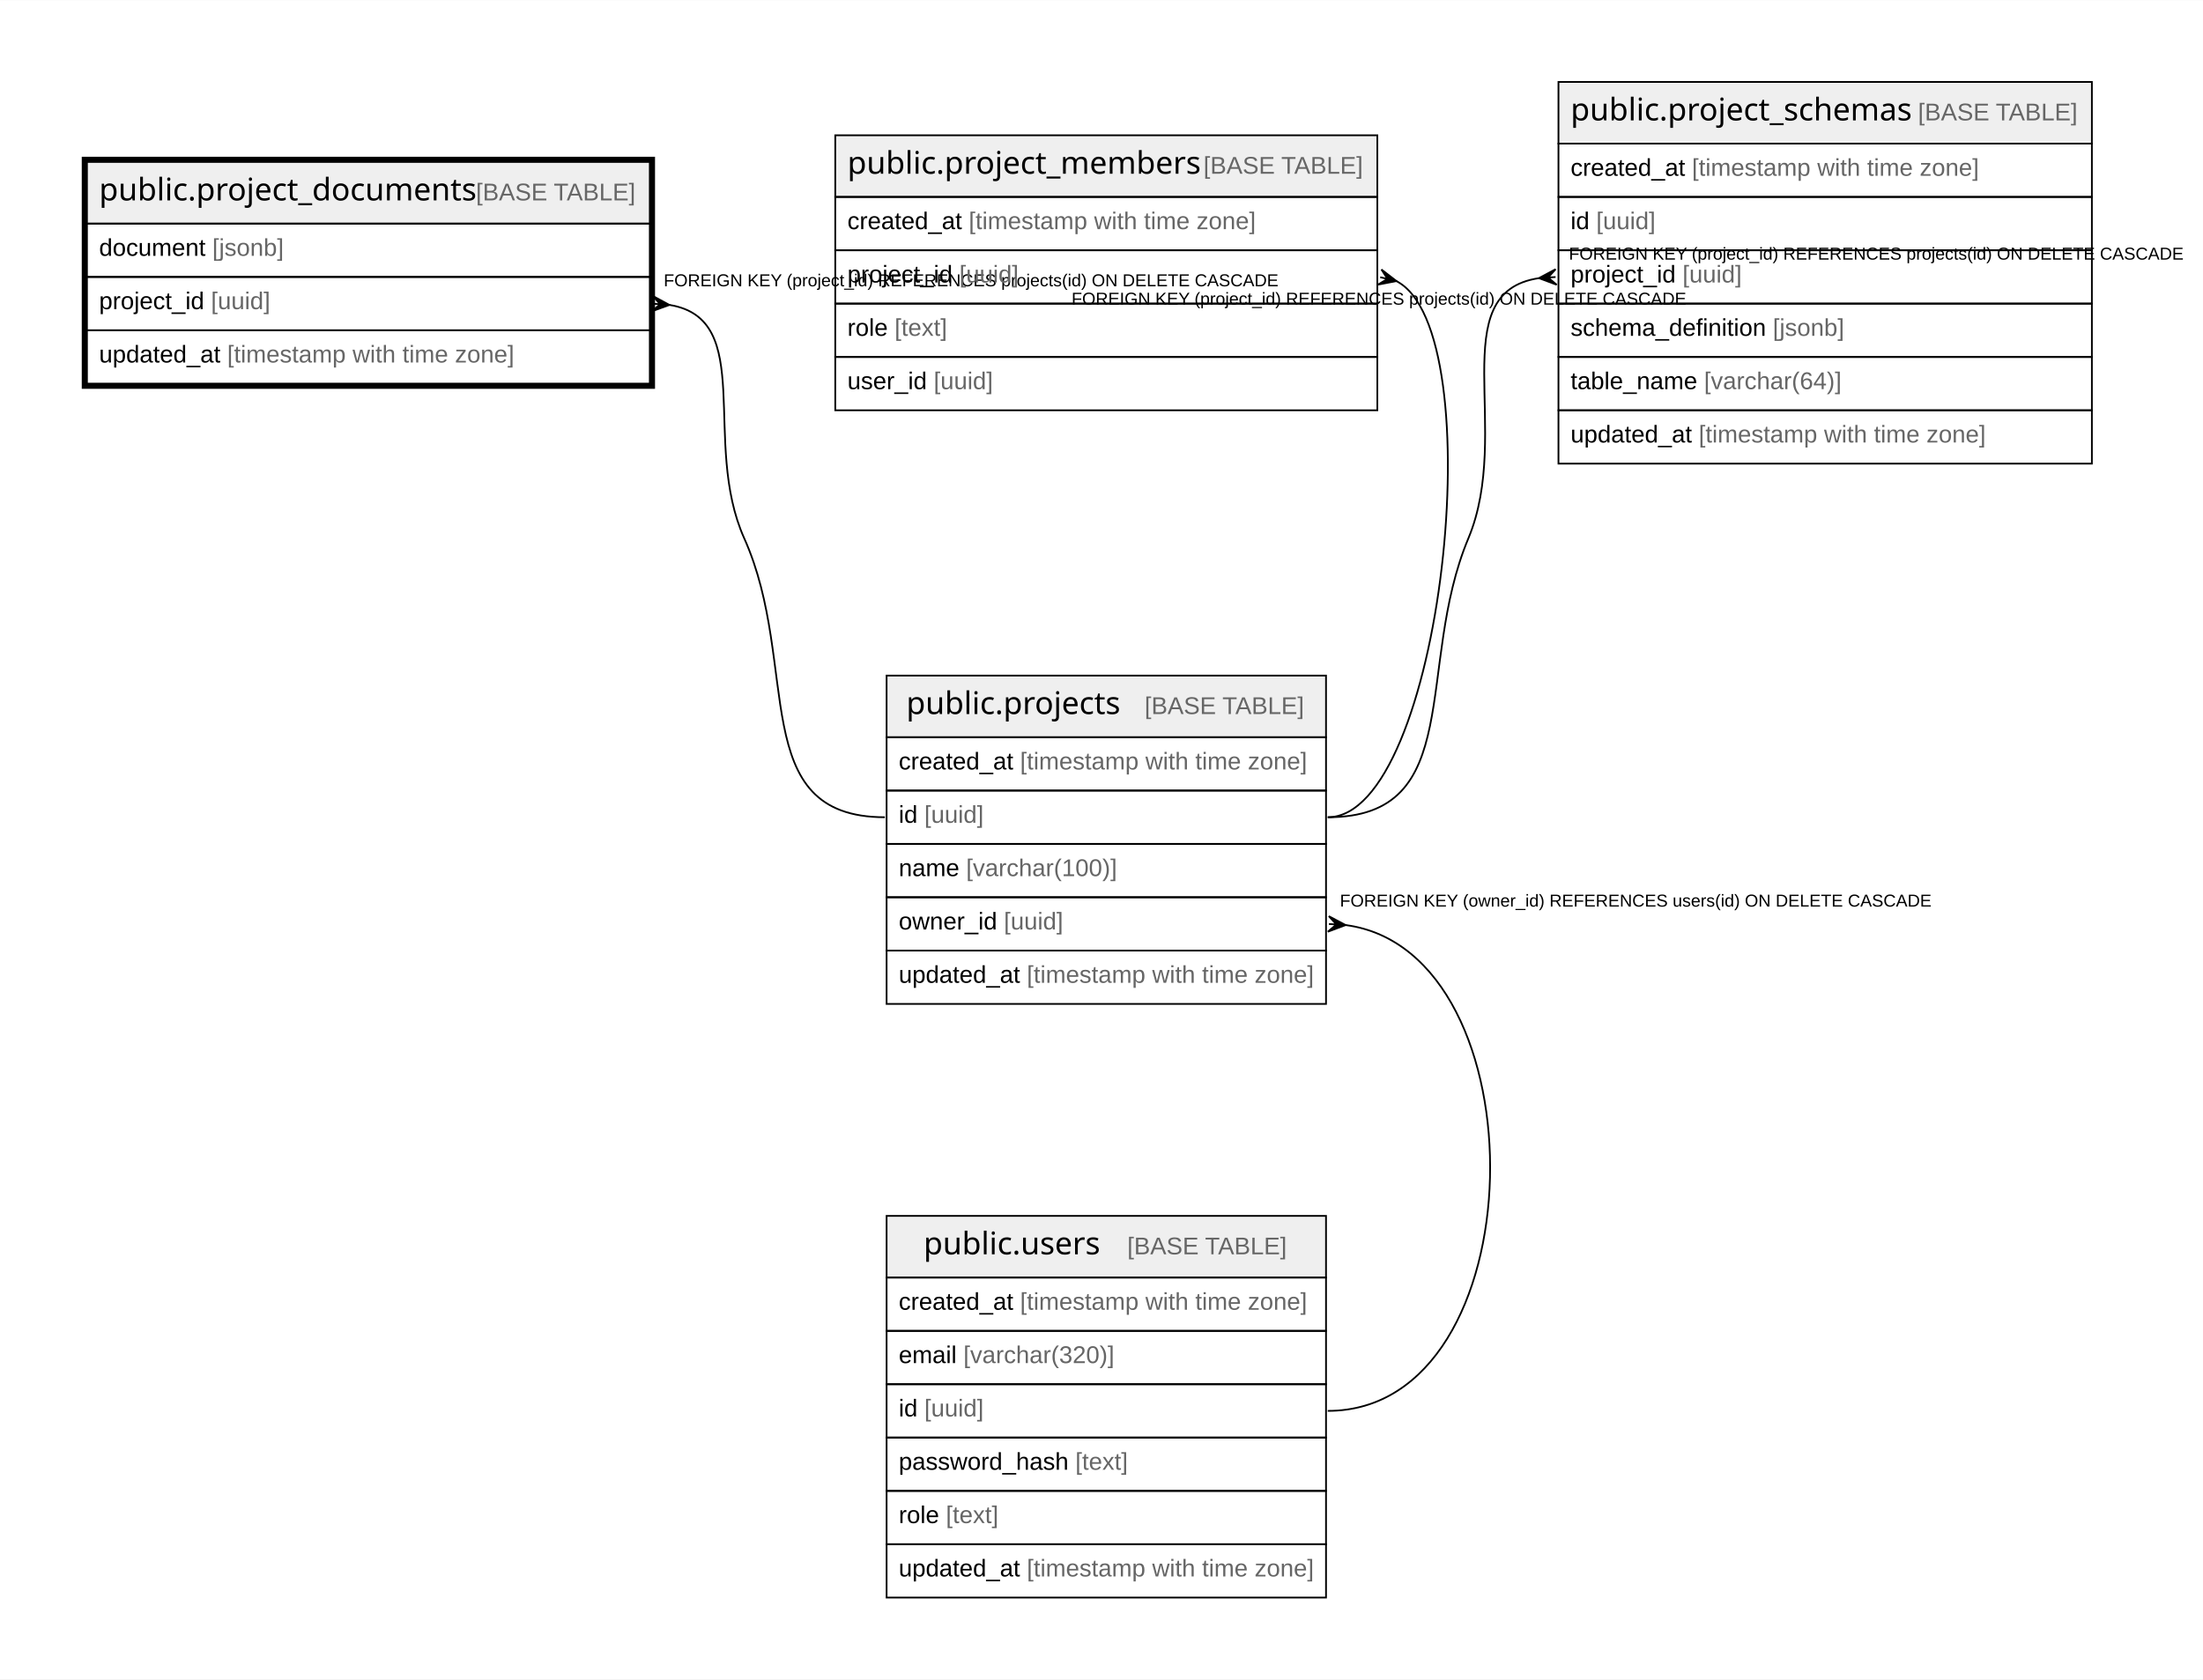
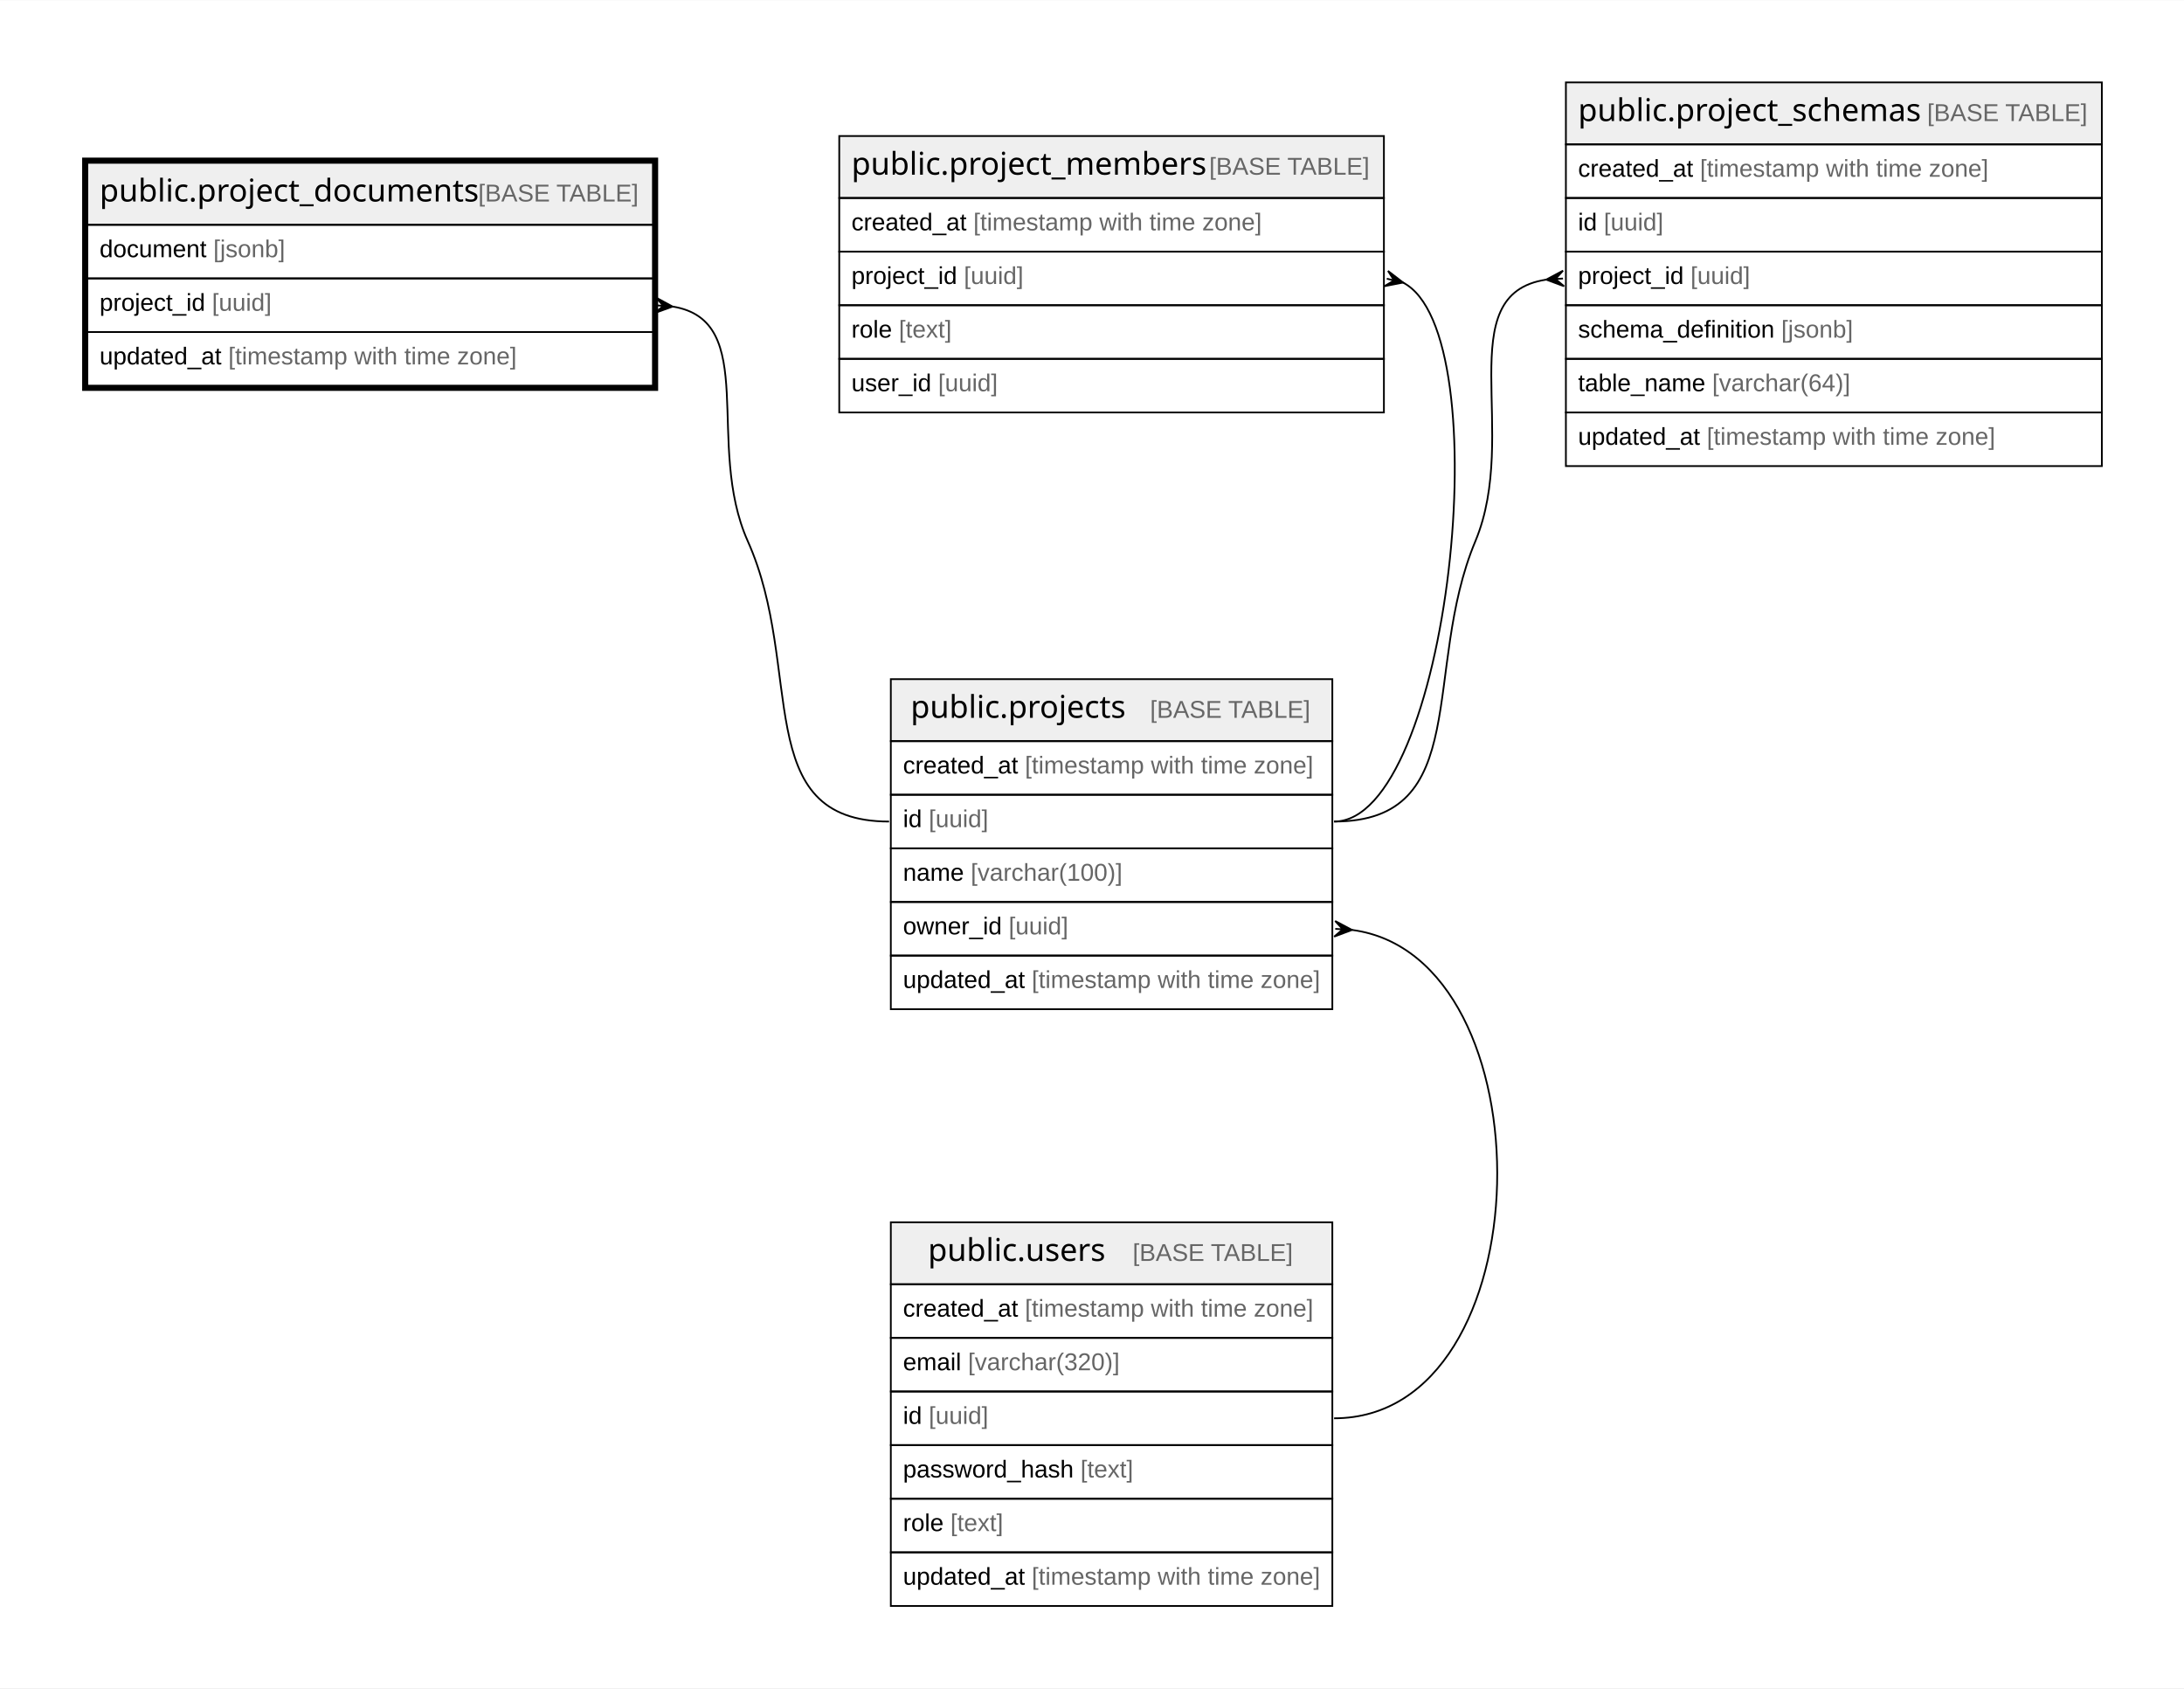
- <svg xmlns="http://www.w3.org/2000/svg" width="1272pt" height="970pt" viewBox="0.00 0.00 1271.79 969.60">
+ <svg xmlns="http://www.w3.org/2000/svg" width="1255pt" height="970pt" viewBox="0.00 0.00 1254.84 969.60">
  <g id="graph0" class="graph" transform="scale(1 1) rotate(0) translate(4 965.6)">
-     <polygon fill="white" stroke="none" points="-4,4 -4,-965.6 1267.79,-965.6 1267.79,4 -4,4" />
+     <polygon fill="white" stroke="none" points="-4,4 -4,-965.6 1250.84,-965.6 1250.84,4 -4,4" />
    <g id="node1" class="node">
      <polygon fill="#efefef" stroke="none" points="46.2,-836.6 46.2,-872.2 371.14,-872.2 371.14,-836.6 46.2,-836.6" />
      <polygon fill="none" stroke="black" points="46.2,-836.6 46.2,-872.2 371.14,-872.2 371.14,-836.6 46.2,-836.6" />
      <text text-anchor="start" x="53.2" y="-850" font-family="Arial Bold" font-size="18.00">public.project_documents</text>
      <text text-anchor="start" x="239.65" y="-850" font-family="Arial" font-size="14.00">    </text>
      <text text-anchor="start" x="270.77" y="-850" font-family="Arial" font-size="14.00" fill="#666666">[BASE TABLE]</text>
      <polygon fill="none" stroke="black" points="46.2,-805.8 46.2,-836.6 371.14,-836.6 371.14,-805.8 46.2,-805.8" />
      <text text-anchor="start" x="53.2" y="-818" font-family="Arial" font-size="14.00">document </text>
      <text text-anchor="start" x="118.57" y="-818" font-family="Arial" font-size="14.00" fill="#666666">[jsonb]</text>
      <polygon fill="none" stroke="black" points="46.2,-775 46.2,-805.8 371.14,-805.8 371.14,-775 46.2,-775" />
      <text text-anchor="start" x="53.2" y="-787.2" font-family="Arial" font-size="14.00">project_id </text>
      <text text-anchor="start" x="117.79" y="-787.2" font-family="Arial" font-size="14.00" fill="#666666">[uuid]</text>
      <polygon fill="none" stroke="black" points="46.2,-744.2 46.2,-775 371.14,-775 371.14,-744.2 46.2,-744.2" />
      <text text-anchor="start" x="53.2" y="-756.4" font-family="Arial" font-size="14.00">updated_at </text>
      <text text-anchor="start" x="127.16" y="-756.4" font-family="Arial" font-size="14.00" fill="#666666">[timestamp with time zone]</text>
      <polygon fill="none" stroke="black" stroke-width="3" points="44.7,-742.7 44.7,-873.7 372.64,-873.7 372.64,-742.7 44.7,-742.7" />
    </g>
    <g id="node2" class="node">
      <polygon fill="#efefef" stroke="none" points="507.83,-540 507.83,-575.6 761.51,-575.6 761.51,-540 507.83,-540" />
      <polygon fill="none" stroke="black" points="507.83,-540 507.83,-575.6 761.51,-575.6 761.51,-540 507.83,-540" />
      <text text-anchor="start" x="519.19" y="-553.4" font-family="Arial Bold" font-size="18.00">public.projects</text>
      <text text-anchor="start" x="625.66" y="-553.4" font-family="Arial" font-size="14.00">    </text>
      <text text-anchor="start" x="656.78" y="-553.4" font-family="Arial" font-size="14.00" fill="#666666">[BASE TABLE]</text>
      <polygon fill="none" stroke="black" points="507.83,-509.2 507.83,-540 761.51,-540 761.51,-509.2 507.83,-509.2" />
      <text text-anchor="start" x="514.83" y="-521.4" font-family="Arial" font-size="14.00">created_at </text>
      <text text-anchor="start" x="584.88" y="-521.4" font-family="Arial" font-size="14.00" fill="#666666">[timestamp with time zone]</text>
      <polygon fill="none" stroke="black" points="507.83,-478.4 507.83,-509.2 761.51,-509.2 761.51,-478.4 507.83,-478.4" />
      <text text-anchor="start" x="514.83" y="-490.6" font-family="Arial" font-size="14.00">id </text>
      <text text-anchor="start" x="529.62" y="-490.6" font-family="Arial" font-size="14.00" fill="#666666">[uuid]</text>
      <polygon fill="none" stroke="black" points="507.83,-447.6 507.83,-478.4 761.51,-478.4 761.51,-447.6 507.83,-447.6" />
      <text text-anchor="start" x="514.83" y="-459.8" font-family="Arial" font-size="14.00">name </text>
      <text text-anchor="start" x="553.74" y="-459.8" font-family="Arial" font-size="14.00" fill="#666666">[varchar(100)]</text>
      <polygon fill="none" stroke="black" points="507.83,-416.8 507.83,-447.6 761.51,-447.6 761.51,-416.8 507.83,-416.8" />
      <text text-anchor="start" x="514.83" y="-429" font-family="Arial" font-size="14.00">owner_id </text>
      <text text-anchor="start" x="575.53" y="-429" font-family="Arial" font-size="14.00" fill="#666666">[uuid]</text>
      <polygon fill="none" stroke="black" points="507.83,-386 507.83,-416.8 761.51,-416.8 761.51,-386 507.83,-386" />
      <text text-anchor="start" x="514.83" y="-398.2" font-family="Arial" font-size="14.00">updated_at </text>
      <text text-anchor="start" x="588.79" y="-398.2" font-family="Arial" font-size="14.00" fill="#666666">[timestamp with time zone]</text>
    </g>
    <g id="edge1" class="edge">
      <path fill="none" stroke="black" d="M382.51,-789.63C432.73,-781.5 400.72,-710.46 425.67,-654.8 458.45,-581.68 426.7,-493.8 506.83,-493.8" />
      <polygon fill="black" stroke="black" points="382.45,-789.64 372.14,-785.89 377.13,-790.03 372.81,-790.35 372.81,-790.35 372.81,-790.35 377.13,-790.03 372.81,-794.86 382.45,-789.64" />
-       <text text-anchor="start" x="379.14" y="-800.4" font-family="Arial" font-size="10.00">FOREIGN KEY (project_id) REFERENCES projects(id) ON DELETE CASCADE</text>
    </g>
    <g id="node5" class="node">
      <polygon fill="#efefef" stroke="none" points="507.83,-228 507.83,-263.6 761.51,-263.6 761.51,-228 507.83,-228" />
      <polygon fill="none" stroke="black" points="507.83,-228 507.83,-263.6 761.51,-263.6 761.51,-228 507.83,-228" />
      <text text-anchor="start" x="529.18" y="-241.4" font-family="Arial Bold" font-size="18.00">public.users</text>
      <text text-anchor="start" x="615.67" y="-241.4" font-family="Arial" font-size="14.00">    </text>
      <text text-anchor="start" x="646.78" y="-241.4" font-family="Arial" font-size="14.00" fill="#666666">[BASE TABLE]</text>
      <polygon fill="none" stroke="black" points="507.83,-197.2 507.83,-228 761.51,-228 761.51,-197.2 507.83,-197.2" />
      <text text-anchor="start" x="514.83" y="-209.4" font-family="Arial" font-size="14.00">created_at </text>
      <text text-anchor="start" x="584.88" y="-209.4" font-family="Arial" font-size="14.00" fill="#666666">[timestamp with time zone]</text>
      <polygon fill="none" stroke="black" points="507.83,-166.4 507.83,-197.2 761.51,-197.2 761.51,-166.4 507.83,-166.4" />
      <text text-anchor="start" x="514.83" y="-178.6" font-family="Arial" font-size="14.00">email </text>
      <text text-anchor="start" x="552.17" y="-178.6" font-family="Arial" font-size="14.00" fill="#666666">[varchar(320)]</text>
      <polygon fill="none" stroke="black" points="507.83,-135.6 507.83,-166.4 761.51,-166.4 761.51,-135.6 507.83,-135.6" />
      <text text-anchor="start" x="514.83" y="-147.8" font-family="Arial" font-size="14.00">id </text>
      <text text-anchor="start" x="529.62" y="-147.8" font-family="Arial" font-size="14.00" fill="#666666">[uuid]</text>
      <polygon fill="none" stroke="black" points="507.83,-104.8 507.83,-135.6 761.51,-135.6 761.51,-104.8 507.83,-104.8" />
      <text text-anchor="start" x="514.83" y="-117" font-family="Arial" font-size="14.00">password_hash </text>
      <text text-anchor="start" x="616.78" y="-117" font-family="Arial" font-size="14.00" fill="#666666">[text]</text>
      <polygon fill="none" stroke="black" points="507.83,-74 507.83,-104.8 761.51,-104.8 761.51,-74 507.83,-74" />
      <text text-anchor="start" x="514.83" y="-86.2" font-family="Arial" font-size="14.00">role </text>
      <text text-anchor="start" x="542.06" y="-86.2" font-family="Arial" font-size="14.00" fill="#666666">[text]</text>
      <polygon fill="none" stroke="black" points="507.83,-43.2 507.83,-74 761.51,-74 761.51,-43.2 507.83,-43.2" />
      <text text-anchor="start" x="514.83" y="-55.4" font-family="Arial" font-size="14.00">updated_at </text>
      <text text-anchor="start" x="588.79" y="-55.4" font-family="Arial" font-size="14.00" fill="#666666">[timestamp with time zone]</text>
    </g>
    <g id="edge4" class="edge">
      <path fill="none" stroke="black" d="M772.83,-431.54C887.39,-416.5 883.95,-151 762.51,-151" />
      <polygon fill="black" stroke="black" points="772.82,-431.54 762.56,-427.69 767.5,-431.88 763.18,-432.16 763.18,-432.16 763.18,-432.16 767.5,-431.88 763.13,-436.67 772.82,-431.54" />
-       <text text-anchor="start" x="769.51" y="-442.2" font-family="Arial" font-size="10.00">FOREIGN KEY (owner_id) REFERENCES users(id) ON DELETE CASCADE</text>
    </g>
    <g id="node3" class="node">
      <polygon fill="#efefef" stroke="none" points="478.2,-852 478.2,-887.6 791.14,-887.6 791.14,-852 478.2,-852" />
      <polygon fill="none" stroke="black" points="478.2,-852 478.2,-887.6 791.14,-887.6 791.14,-852 478.2,-852" />
      <text text-anchor="start" x="485.2" y="-865.4" font-family="Arial Bold" font-size="18.00">public.project_members</text>
      <text text-anchor="start" x="659.65" y="-865.4" font-family="Arial" font-size="14.00">    </text>
      <text text-anchor="start" x="690.77" y="-865.4" font-family="Arial" font-size="14.00" fill="#666666">[BASE TABLE]</text>
      <polygon fill="none" stroke="black" points="478.2,-821.2 478.2,-852 791.14,-852 791.14,-821.2 478.2,-821.2" />
      <text text-anchor="start" x="485.2" y="-833.4" font-family="Arial" font-size="14.00">created_at </text>
      <text text-anchor="start" x="555.25" y="-833.4" font-family="Arial" font-size="14.00" fill="#666666">[timestamp with time zone]</text>
      <polygon fill="none" stroke="black" points="478.2,-790.4 478.2,-821.2 791.14,-821.2 791.14,-790.4 478.2,-790.4" />
      <text text-anchor="start" x="485.2" y="-802.6" font-family="Arial" font-size="14.00">project_id </text>
      <text text-anchor="start" x="549.8" y="-802.6" font-family="Arial" font-size="14.00" fill="#666666">[uuid]</text>
      <polygon fill="none" stroke="black" points="478.2,-759.6 478.2,-790.4 791.14,-790.4 791.14,-759.6 478.2,-759.6" />
      <text text-anchor="start" x="485.2" y="-771.8" font-family="Arial" font-size="14.00">role </text>
      <text text-anchor="start" x="512.44" y="-771.8" font-family="Arial" font-size="14.00" fill="#666666">[text]</text>
      <polygon fill="none" stroke="black" points="478.2,-728.8 478.2,-759.6 791.14,-759.6 791.14,-728.8 478.2,-728.8" />
      <text text-anchor="start" x="485.2" y="-741" font-family="Arial" font-size="14.00">user_id </text>
      <text text-anchor="start" x="535.01" y="-741" font-family="Arial" font-size="14.00" fill="#666666">[uuid]</text>
    </g>
    <g id="edge2" class="edge">
      <path fill="none" stroke="black" d="M801.99,-803.47C858.67,-774.92 828.62,-493.8 762.51,-493.8" />
      <polygon fill="black" stroke="black" points="802.19,-803.42 791.43,-801.34 797,-804.65 792.79,-805.65 792.79,-805.65 792.79,-805.65 797,-804.65 793.5,-810.1 802.19,-803.42" />
-       <text text-anchor="start" x="614.6" y="-789.8" font-family="Arial" font-size="10.00">FOREIGN KEY (project_id) REFERENCES projects(id) ON DELETE CASCADE</text>
    </g>
    <g id="node4" class="node">
      <polygon fill="#efefef" stroke="none" points="895.7,-882.8 895.7,-918.4 1203.64,-918.4 1203.64,-882.8 895.7,-882.8" />
      <polygon fill="none" stroke="black" points="895.7,-882.8 895.7,-918.4 1203.64,-918.4 1203.64,-882.8 895.7,-882.8" />
      <text text-anchor="start" x="902.7" y="-896.2" font-family="Arial Bold" font-size="18.00">public.project_schemas</text>
      <text text-anchor="start" x="1072.15" y="-896.2" font-family="Arial" font-size="14.00">    </text>
      <text text-anchor="start" x="1103.26" y="-896.2" font-family="Arial" font-size="14.00" fill="#666666">[BASE TABLE]</text>
      <polygon fill="none" stroke="black" points="895.7,-852 895.7,-882.8 1203.64,-882.8 1203.64,-852 895.7,-852" />
      <text text-anchor="start" x="902.7" y="-864.2" font-family="Arial" font-size="14.00">created_at </text>
      <text text-anchor="start" x="972.75" y="-864.2" font-family="Arial" font-size="14.00" fill="#666666">[timestamp with time zone]</text>
      <polygon fill="none" stroke="black" points="895.7,-821.2 895.7,-852 1203.64,-852 1203.64,-821.2 895.7,-821.2" />
      <text text-anchor="start" x="902.7" y="-833.4" font-family="Arial" font-size="14.00">id </text>
      <text text-anchor="start" x="917.49" y="-833.4" font-family="Arial" font-size="14.00" fill="#666666">[uuid]</text>
      <polygon fill="none" stroke="black" points="895.7,-790.4 895.7,-821.2 1203.64,-821.2 1203.64,-790.4 895.7,-790.4" />
      <text text-anchor="start" x="902.7" y="-802.6" font-family="Arial" font-size="14.00">project_id </text>
      <text text-anchor="start" x="967.3" y="-802.6" font-family="Arial" font-size="14.00" fill="#666666">[uuid]</text>
      <polygon fill="none" stroke="black" points="895.7,-759.6 895.7,-790.4 1203.64,-790.4 1203.64,-759.6 895.7,-759.6" />
      <text text-anchor="start" x="902.7" y="-771.8" font-family="Arial" font-size="14.00">schema_definition </text>
      <text text-anchor="start" x="1019.44" y="-771.8" font-family="Arial" font-size="14.00" fill="#666666">[jsonb]</text>
      <polygon fill="none" stroke="black" points="895.7,-728.8 895.7,-759.6 1203.64,-759.6 1203.64,-728.8 895.7,-728.8" />
      <text text-anchor="start" x="902.7" y="-741" font-family="Arial" font-size="14.00">table_name </text>
      <text text-anchor="start" x="979.76" y="-741" font-family="Arial" font-size="14.00" fill="#666666">[varchar(64)]</text>
      <polygon fill="none" stroke="black" points="895.7,-698 895.7,-728.8 1203.64,-728.8 1203.64,-698 895.7,-698" />
      <text text-anchor="start" x="902.7" y="-710.2" font-family="Arial" font-size="14.00">updated_at </text>
      <text text-anchor="start" x="976.66" y="-710.2" font-family="Arial" font-size="14.00" fill="#666666">[timestamp with time zone]</text>
    </g>
    <g id="edge3" class="edge">
      <path fill="none" stroke="black" d="M884.45,-805.1C828.63,-796.82 869.58,-716.7 843.67,-654.8 812.73,-580.88 842.64,-493.8 762.51,-493.8" />
      <polygon fill="black" stroke="black" points="884.39,-805.1 894.06,-810.27 889.72,-805.46 894.04,-805.75 894.04,-805.75 894.04,-805.75 889.72,-805.46 894.68,-801.29 884.39,-805.1" />
-       <text text-anchor="start" x="901.7" y="-815.8" font-family="Arial" font-size="10.00">FOREIGN KEY (project_id) REFERENCES projects(id) ON DELETE CASCADE</text>
    </g>
  </g>
</svg>
